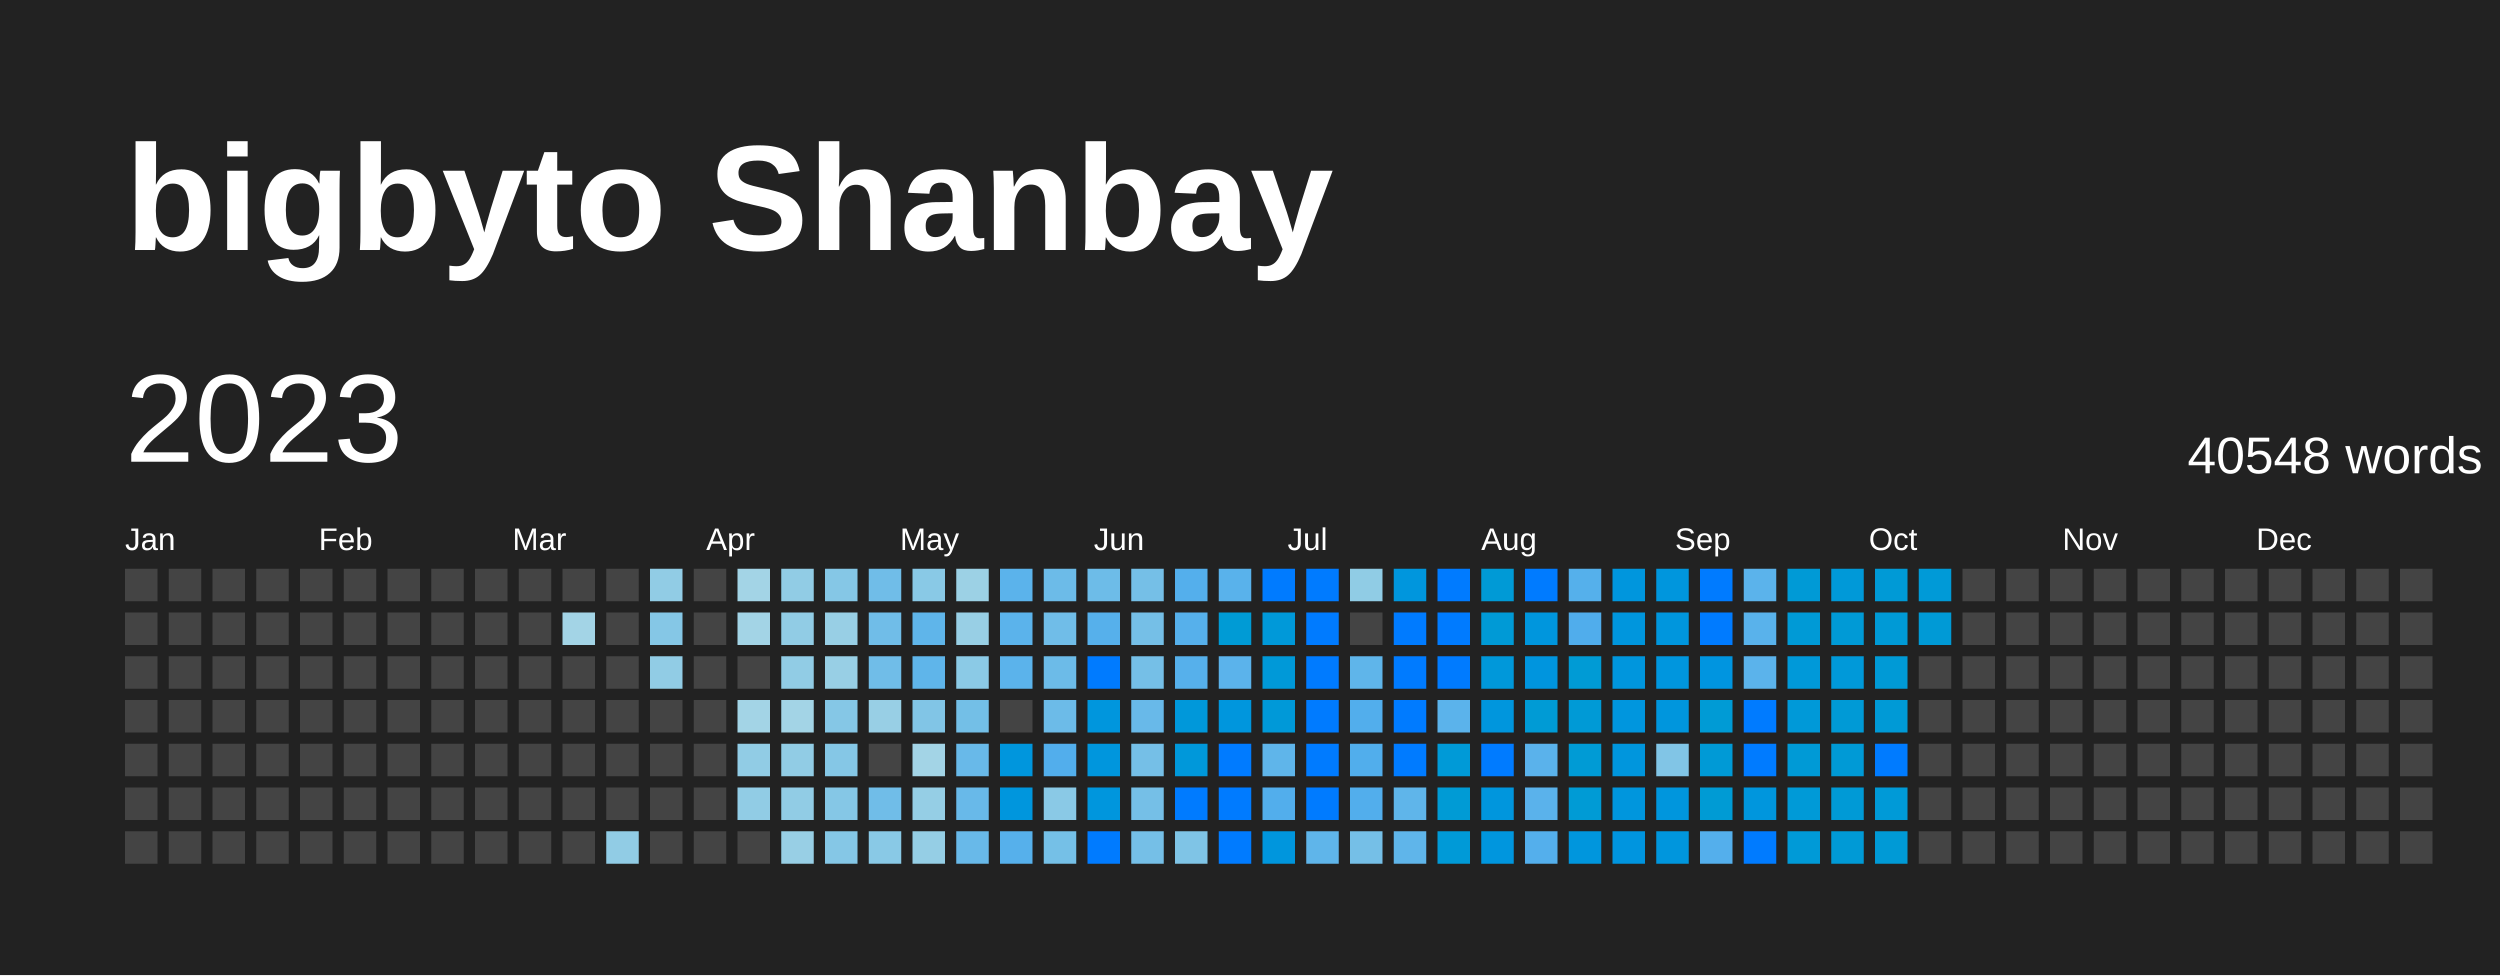
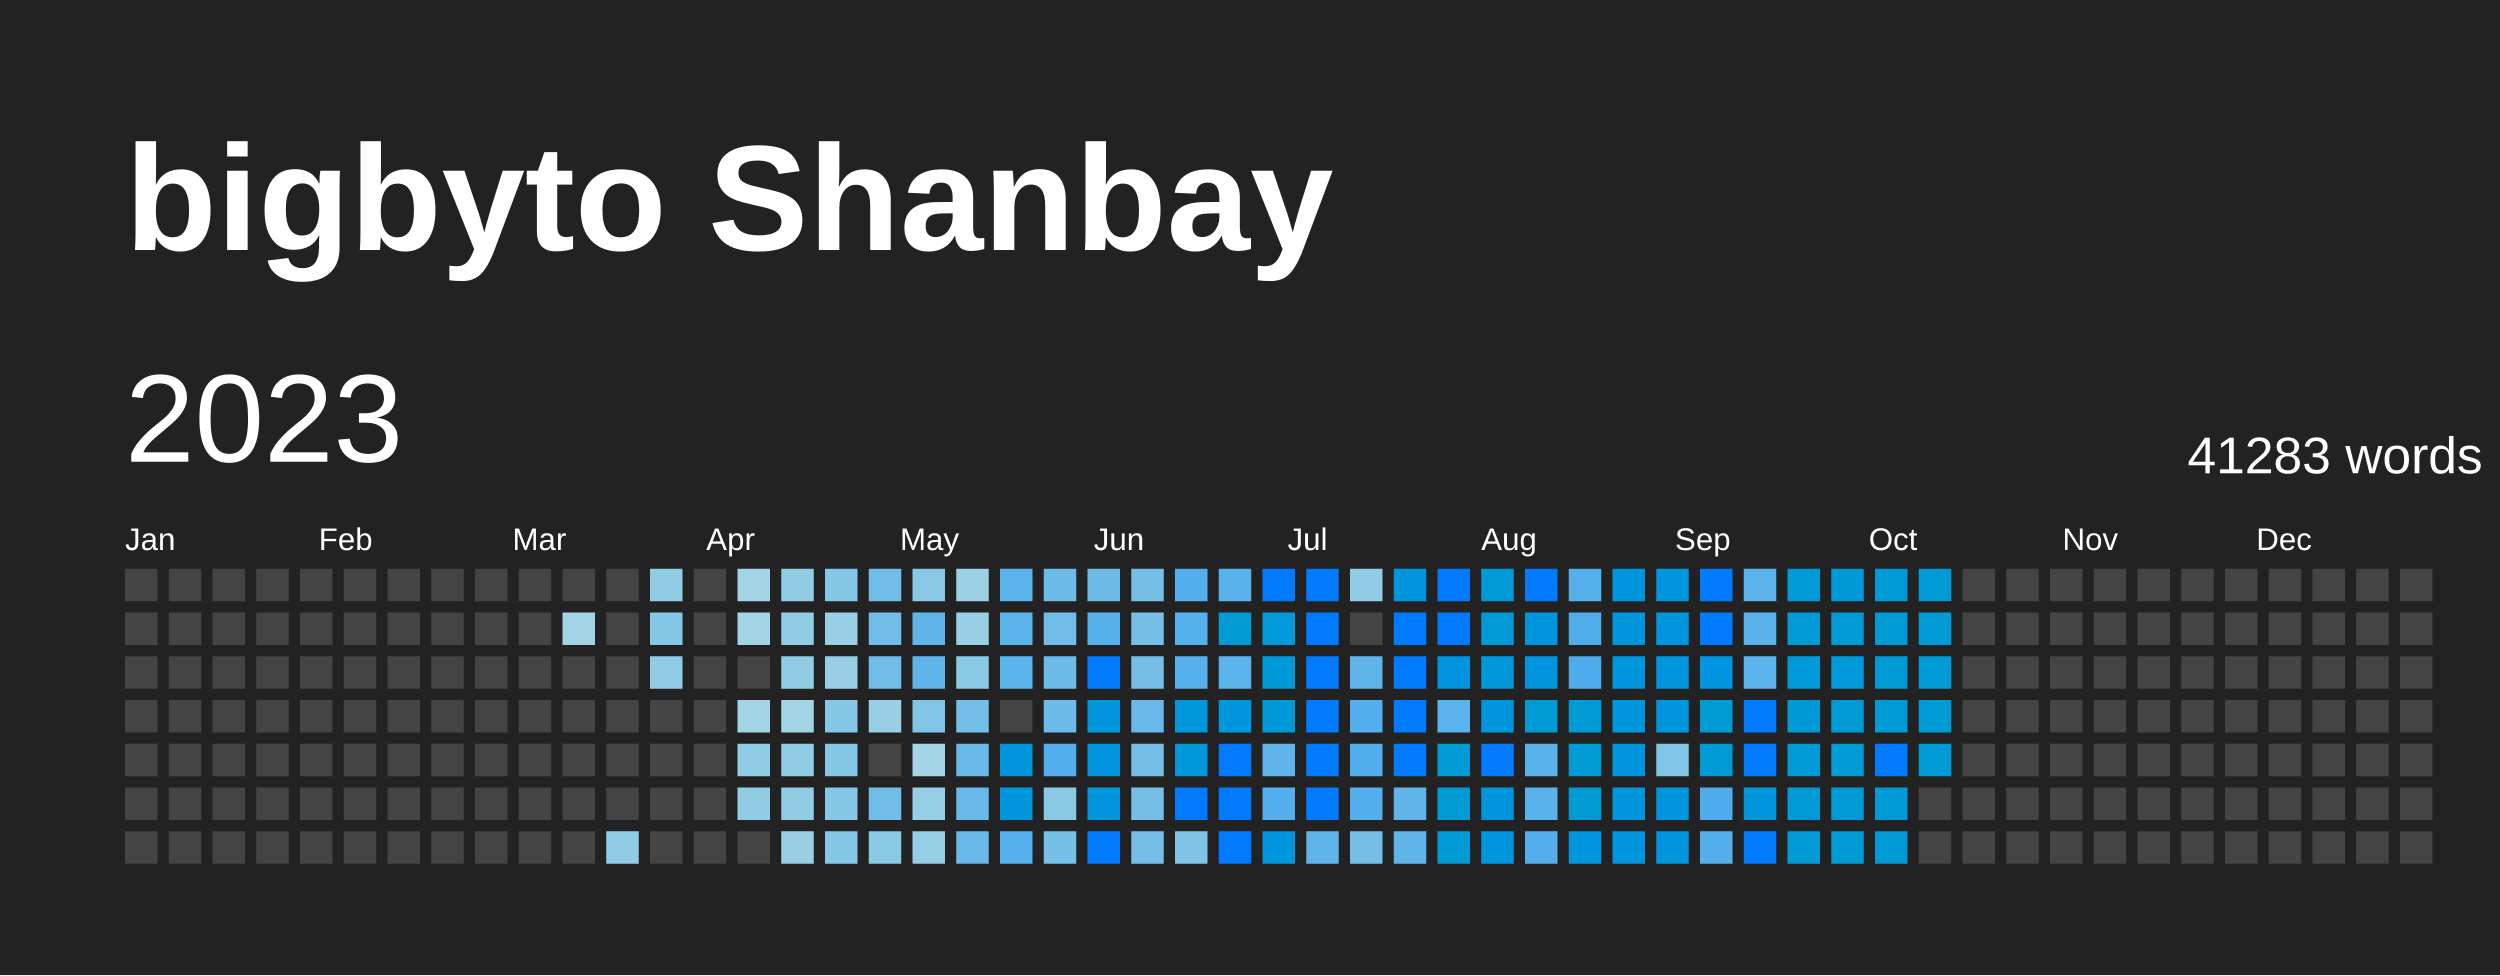
<svg xmlns="http://www.w3.org/2000/svg" baseProfile="full" height="78mm" version="1.1" viewBox="0,0,200,78" width="200mm">
  <defs />
  <rect fill="#222222" height="78" width="200" x="0" y="0" />
  <text fill="#FFFFFF" style="font-size:12px; font-family:Arial; font-weight:bold;" x="10" y="20">bigbyto Shanbay</text>
  <text dominant-baseline="hanging" fill="#FFFFFF" style="font-size:10.0px; font-family:Arial;" x="10" y="30">2023</text>
-   <text dominant-baseline="hanging" fill="#FFFFFF" style="font-size:4.125px; font-family:Arial;" x="175" y="35">40548 words</text>
+   <text dominant-baseline="hanging" fill="#FFFFFF" style="font-size:4.125px; font-family:Arial;" x="175" y="35">41283 words</text>
  <text fill="#FFFFFF" style="font-size:2.5px; font-family:Arial" x="10.0" y="44">Jan</text>
  <text fill="#FFFFFF" style="font-size:2.5px; font-family:Arial" x="25.5" y="44">Feb</text>
  <text fill="#FFFFFF" style="font-size:2.5px; font-family:Arial" x="41.0" y="44">Mar</text>
  <text fill="#FFFFFF" style="font-size:2.5px; font-family:Arial" x="56.5" y="44">Apr</text>
  <text fill="#FFFFFF" style="font-size:2.5px; font-family:Arial" x="72.0" y="44">May</text>
  <text fill="#FFFFFF" style="font-size:2.5px; font-family:Arial" x="87.5" y="44">Jun</text>
  <text fill="#FFFFFF" style="font-size:2.5px; font-family:Arial" x="103.0" y="44">Jul</text>
  <text fill="#FFFFFF" style="font-size:2.5px; font-family:Arial" x="118.5" y="44">Aug</text>
  <text fill="#FFFFFF" style="font-size:2.5px; font-family:Arial" x="134.0" y="44">Sep</text>
  <text fill="#FFFFFF" style="font-size:2.5px; font-family:Arial" x="149.5" y="44">Oct</text>
  <text fill="#FFFFFF" style="font-size:2.5px; font-family:Arial" x="165.0" y="44">Nov</text>
  <text fill="#FFFFFF" style="font-size:2.5px; font-family:Arial" x="180.5" y="44">Dec</text>
  <rect fill="#444444" height="2.6" width="2.6" x="10.0" y="45.5" />
  <rect fill="#444444" height="2.6" width="2.6" x="10.0" y="49.0" />
  <rect fill="#444444" height="2.6" width="2.6" x="10.0" y="52.5" />
  <rect fill="#444444" height="2.6" width="2.6" x="10.0" y="56.0" />
  <rect fill="#444444" height="2.6" width="2.6" x="10.0" y="59.5" />
  <rect fill="#444444" height="2.6" width="2.6" x="10.0" y="63.0" />
  <rect fill="#444444" height="2.6" width="2.6" x="10.0" y="66.5" />
  <rect fill="#444444" height="2.6" width="2.6" x="13.5" y="45.5" />
  <rect fill="#444444" height="2.6" width="2.6" x="13.5" y="49.0" />
  <rect fill="#444444" height="2.6" width="2.6" x="13.5" y="52.5" />
  <rect fill="#444444" height="2.6" width="2.6" x="13.5" y="56.0" />
  <rect fill="#444444" height="2.6" width="2.6" x="13.5" y="59.5" />
  <rect fill="#444444" height="2.6" width="2.6" x="13.5" y="63.0" />
  <rect fill="#444444" height="2.6" width="2.6" x="13.5" y="66.5" />
  <rect fill="#444444" height="2.6" width="2.6" x="17.0" y="45.5" />
  <rect fill="#444444" height="2.6" width="2.6" x="17.0" y="49.0" />
  <rect fill="#444444" height="2.6" width="2.6" x="17.0" y="52.5" />
  <rect fill="#444444" height="2.6" width="2.6" x="17.0" y="56.0" />
  <rect fill="#444444" height="2.6" width="2.6" x="17.0" y="59.5" />
  <rect fill="#444444" height="2.6" width="2.6" x="17.0" y="63.0" />
  <rect fill="#444444" height="2.6" width="2.6" x="17.0" y="66.5" />
  <rect fill="#444444" height="2.6" width="2.6" x="20.5" y="45.5" />
  <rect fill="#444444" height="2.6" width="2.6" x="20.5" y="49.0" />
  <rect fill="#444444" height="2.6" width="2.6" x="20.5" y="52.5" />
  <rect fill="#444444" height="2.6" width="2.6" x="20.5" y="56.0" />
  <rect fill="#444444" height="2.6" width="2.6" x="20.5" y="59.5" />
  <rect fill="#444444" height="2.6" width="2.6" x="20.5" y="63.0" />
  <rect fill="#444444" height="2.6" width="2.6" x="20.5" y="66.5" />
  <rect fill="#444444" height="2.6" width="2.6" x="24.0" y="45.5" />
  <rect fill="#444444" height="2.6" width="2.6" x="24.0" y="49.0" />
  <rect fill="#444444" height="2.6" width="2.6" x="24.0" y="52.5" />
  <rect fill="#444444" height="2.6" width="2.6" x="24.0" y="56.0" />
  <rect fill="#444444" height="2.6" width="2.6" x="24.0" y="59.5" />
  <rect fill="#444444" height="2.6" width="2.6" x="24.0" y="63.0" />
  <rect fill="#444444" height="2.6" width="2.6" x="24.0" y="66.5" />
  <rect fill="#444444" height="2.6" width="2.6" x="27.5" y="45.5" />
  <rect fill="#444444" height="2.6" width="2.6" x="27.5" y="49.0" />
  <rect fill="#444444" height="2.6" width="2.6" x="27.5" y="52.5" />
  <rect fill="#444444" height="2.6" width="2.6" x="27.5" y="56.0" />
  <rect fill="#444444" height="2.6" width="2.6" x="27.5" y="59.5" />
  <rect fill="#444444" height="2.6" width="2.6" x="27.5" y="63.0" />
  <rect fill="#444444" height="2.6" width="2.6" x="27.5" y="66.5" />
  <rect fill="#444444" height="2.6" width="2.6" x="31.0" y="45.5" />
  <rect fill="#444444" height="2.6" width="2.6" x="31.0" y="49.0" />
  <rect fill="#444444" height="2.6" width="2.6" x="31.0" y="52.5" />
  <rect fill="#444444" height="2.6" width="2.6" x="31.0" y="56.0" />
  <rect fill="#444444" height="2.6" width="2.6" x="31.0" y="59.5" />
  <rect fill="#444444" height="2.6" width="2.6" x="31.0" y="63.0" />
  <rect fill="#444444" height="2.6" width="2.6" x="31.0" y="66.5" />
  <rect fill="#444444" height="2.6" width="2.6" x="34.5" y="45.5" />
  <rect fill="#444444" height="2.6" width="2.6" x="34.5" y="49.0" />
  <rect fill="#444444" height="2.6" width="2.6" x="34.5" y="52.5" />
  <rect fill="#444444" height="2.6" width="2.6" x="34.5" y="56.0" />
  <rect fill="#444444" height="2.6" width="2.6" x="34.5" y="59.5" />
  <rect fill="#444444" height="2.6" width="2.6" x="34.5" y="63.0" />
  <rect fill="#444444" height="2.6" width="2.6" x="34.5" y="66.5" />
  <rect fill="#444444" height="2.6" width="2.6" x="38.0" y="45.5" />
  <rect fill="#444444" height="2.6" width="2.6" x="38.0" y="49.0" />
  <rect fill="#444444" height="2.6" width="2.6" x="38.0" y="52.5" />
  <rect fill="#444444" height="2.6" width="2.6" x="38.0" y="56.0" />
  <rect fill="#444444" height="2.6" width="2.6" x="38.0" y="59.5" />
  <rect fill="#444444" height="2.6" width="2.6" x="38.0" y="63.0" />
  <rect fill="#444444" height="2.6" width="2.6" x="38.0" y="66.5" />
  <rect fill="#444444" height="2.6" width="2.6" x="41.5" y="45.5" />
  <rect fill="#444444" height="2.6" width="2.6" x="41.5" y="49.0" />
  <rect fill="#444444" height="2.6" width="2.6" x="41.5" y="52.5" />
  <rect fill="#444444" height="2.6" width="2.6" x="41.5" y="56.0" />
  <rect fill="#444444" height="2.6" width="2.6" x="41.5" y="59.5" />
  <rect fill="#444444" height="2.6" width="2.6" x="41.5" y="63.0" />
  <rect fill="#444444" height="2.6" width="2.6" x="41.5" y="66.5" />
  <rect fill="#444444" height="2.6" width="2.6" x="45.0" y="45.5" />
  <rect fill="#a3d4e6" height="2.6" width="2.6" x="45.0" y="49.0" />
  <rect fill="#444444" height="2.6" width="2.6" x="45.0" y="52.5" />
  <rect fill="#444444" height="2.6" width="2.6" x="45.0" y="56.0" />
  <rect fill="#444444" height="2.6" width="2.6" x="45.0" y="59.5" />
  <rect fill="#444444" height="2.6" width="2.6" x="45.0" y="63.0" />
  <rect fill="#444444" height="2.6" width="2.6" x="45.0" y="66.5" />
  <rect fill="#444444" height="2.6" width="2.6" x="48.5" y="45.5" />
  <rect fill="#444444" height="2.6" width="2.6" x="48.5" y="49.0" />
  <rect fill="#444444" height="2.6" width="2.6" x="48.5" y="52.5" />
  <rect fill="#444444" height="2.6" width="2.6" x="48.5" y="56.0" />
  <rect fill="#444444" height="2.6" width="2.6" x="48.5" y="59.5" />
  <rect fill="#444444" height="2.6" width="2.6" x="48.5" y="63.0" />
  <rect fill="#91cce5" height="2.6" width="2.6" x="48.5" y="66.5" />
  <rect fill="#91cce5" height="2.6" width="2.6" x="52.0" y="45.5" />
  <rect fill="#85c7e6" height="2.6" width="2.6" x="52.0" y="49.0" />
  <rect fill="#91cce5" height="2.6" width="2.6" x="52.0" y="52.5" />
  <rect fill="#444444" height="2.6" width="2.6" x="52.0" y="56.0" />
  <rect fill="#444444" height="2.6" width="2.6" x="52.0" y="59.5" />
  <rect fill="#444444" height="2.6" width="2.6" x="52.0" y="63.0" />
  <rect fill="#444444" height="2.6" width="2.6" x="52.0" y="66.5" />
  <rect fill="#444444" height="2.6" width="2.6" x="55.5" y="45.5" />
  <rect fill="#444444" height="2.6" width="2.6" x="55.5" y="49.0" />
  <rect fill="#444444" height="2.6" width="2.6" x="55.5" y="52.5" />
  <rect fill="#444444" height="2.6" width="2.6" x="55.5" y="56.0" />
  <rect fill="#444444" height="2.6" width="2.6" x="55.5" y="59.5" />
  <rect fill="#444444" height="2.6" width="2.6" x="55.5" y="63.0" />
  <rect fill="#444444" height="2.6" width="2.6" x="55.5" y="66.5" />
  <rect fill="#a3d4e6" height="2.6" width="2.6" x="59.0" y="45.5" />
  <rect fill="#a3d4e6" height="2.6" width="2.6" x="59.0" y="49.0" />
  <rect fill="#444444" height="2.6" width="2.6" x="59.0" y="52.5" />
  <rect fill="#a3d4e6" height="2.6" width="2.6" x="59.0" y="56.0" />
  <rect fill="#91cce5" height="2.6" width="2.6" x="59.0" y="59.5" />
  <rect fill="#91cce5" height="2.6" width="2.6" x="59.0" y="63.0" />
  <rect fill="#444444" height="2.6" width="2.6" x="59.0" y="66.5" />
  <rect fill="#91cce5" height="2.6" width="2.6" x="62.5" y="45.5" />
  <rect fill="#91cce5" height="2.6" width="2.6" x="62.5" y="49.0" />
  <rect fill="#91cce5" height="2.6" width="2.6" x="62.5" y="52.5" />
  <rect fill="#a3d4e6" height="2.6" width="2.6" x="62.5" y="56.0" />
  <rect fill="#91cce5" height="2.6" width="2.6" x="62.5" y="59.5" />
  <rect fill="#91cce5" height="2.6" width="2.6" x="62.5" y="63.0" />
  <rect fill="#98cfe5" height="2.6" width="2.6" x="62.5" y="66.5" />
  <rect fill="#85c7e6" height="2.6" width="2.6" x="66.0" y="45.5" />
  <rect fill="#98cfe5" height="2.6" width="2.6" x="66.0" y="49.0" />
  <rect fill="#98cfe5" height="2.6" width="2.6" x="66.0" y="52.5" />
  <rect fill="#85c7e6" height="2.6" width="2.6" x="66.0" y="56.0" />
  <rect fill="#85c7e6" height="2.6" width="2.6" x="66.0" y="59.5" />
  <rect fill="#85c7e6" height="2.6" width="2.6" x="66.0" y="63.0" />
  <rect fill="#85c7e6" height="2.6" width="2.6" x="66.0" y="66.5" />
  <rect fill="#70bde8" height="2.6" width="2.6" x="69.5" y="45.5" />
  <rect fill="#70bde8" height="2.6" width="2.6" x="69.5" y="49.0" />
  <rect fill="#70bde8" height="2.6" width="2.6" x="69.5" y="52.5" />
  <rect fill="#98cfe5" height="2.6" width="2.6" x="69.5" y="56.0" />
  <rect fill="#444444" height="2.6" width="2.6" x="69.5" y="59.5" />
  <rect fill="#70bde8" height="2.6" width="2.6" x="69.5" y="63.0" />
  <rect fill="#89c9e6" height="2.6" width="2.6" x="69.5" y="66.5" />
  <rect fill="#89c9e6" height="2.6" width="2.6" x="73.0" y="45.5" />
  <rect fill="#5fb5ea" height="2.6" width="2.6" x="73.0" y="49.0" />
  <rect fill="#5fb5ea" height="2.6" width="2.6" x="73.0" y="52.5" />
  <rect fill="#81c5e6" height="2.6" width="2.6" x="73.0" y="56.0" />
  <rect fill="#a3d4e6" height="2.6" width="2.6" x="73.0" y="59.5" />
  <rect fill="#95cee5" height="2.6" width="2.6" x="73.0" y="63.0" />
  <rect fill="#95cee5" height="2.6" width="2.6" x="73.0" y="66.5" />
  <rect fill="#9cd1e5" height="2.6" width="2.6" x="76.5" y="45.5" />
  <rect fill="#98cfe5" height="2.6" width="2.6" x="76.5" y="49.0" />
  <rect fill="#8bcae6" height="2.6" width="2.6" x="76.5" y="52.5" />
  <rect fill="#73bfe7" height="2.6" width="2.6" x="76.5" y="56.0" />
  <rect fill="#68b9e9" height="2.6" width="2.6" x="76.5" y="59.5" />
  <rect fill="#68b9e9" height="2.6" width="2.6" x="76.5" y="63.0" />
  <rect fill="#68b9e9" height="2.6" width="2.6" x="76.5" y="66.5" />
  <rect fill="#5bb3eb" height="2.6" width="2.6" x="80.0" y="45.5" />
  <rect fill="#5bb3eb" height="2.6" width="2.6" x="80.0" y="49.0" />
  <rect fill="#5bb3eb" height="2.6" width="2.6" x="80.0" y="52.5" />
  <rect fill="#444444" height="2.6" width="2.6" x="80.0" y="56.0" />
  <rect fill="#0096dd" height="2.6" width="2.6" x="80.0" y="59.5" />
  <rect fill="#0096dd" height="2.6" width="2.6" x="80.0" y="63.0" />
  <rect fill="#56b0eb" height="2.6" width="2.6" x="80.0" y="66.5" />
  <rect fill="#6cbbe8" height="2.6" width="2.6" x="83.5" y="45.5" />
  <rect fill="#70bde8" height="2.6" width="2.6" x="83.5" y="49.0" />
  <rect fill="#6cbbe8" height="2.6" width="2.6" x="83.5" y="52.5" />
  <rect fill="#6cbbe8" height="2.6" width="2.6" x="83.5" y="56.0" />
  <rect fill="#52aeec" height="2.6" width="2.6" x="83.5" y="59.5" />
  <rect fill="#8ac9e6" height="2.6" width="2.6" x="83.5" y="63.0" />
  <rect fill="#75c0e7" height="2.6" width="2.6" x="83.5" y="66.5" />
  <rect fill="#6dbce8" height="2.6" width="2.6" x="87.0" y="45.5" />
  <rect fill="#56b0eb" height="2.6" width="2.6" x="87.0" y="49.0" />
  <rect fill="#007BFF" height="2.6" width="2.6" x="87.0" y="52.5" />
  <rect fill="#0096dd" height="2.6" width="2.6" x="87.0" y="56.0" />
  <rect fill="#0096dd" height="2.6" width="2.6" x="87.0" y="59.5" />
  <rect fill="#0096dd" height="2.6" width="2.6" x="87.0" y="63.0" />
  <rect fill="#007BFF" height="2.6" width="2.6" x="87.0" y="66.5" />
  <rect fill="#75bfe7" height="2.6" width="2.6" x="90.5" y="45.5" />
  <rect fill="#75bfe7" height="2.6" width="2.6" x="90.5" y="49.0" />
  <rect fill="#75bfe7" height="2.6" width="2.6" x="90.5" y="52.5" />
  <rect fill="#68b9e9" height="2.6" width="2.6" x="90.5" y="56.0" />
  <rect fill="#75bfe7" height="2.6" width="2.6" x="90.5" y="59.5" />
  <rect fill="#75bfe7" height="2.6" width="2.6" x="90.5" y="63.0" />
  <rect fill="#75bfe7" height="2.6" width="2.6" x="90.5" y="66.5" />
  <rect fill="#54afec" height="2.6" width="2.6" x="94.0" y="45.5" />
  <rect fill="#56b0eb" height="2.6" width="2.6" x="94.0" y="49.0" />
  <rect fill="#56b0eb" height="2.6" width="2.6" x="94.0" y="52.5" />
  <rect fill="#0098da" height="2.6" width="2.6" x="94.0" y="56.0" />
  <rect fill="#0098da" height="2.6" width="2.6" x="94.0" y="59.5" />
  <rect fill="#007BFF" height="2.6" width="2.6" x="94.0" y="63.0" />
  <rect fill="#7fc4e6" height="2.6" width="2.6" x="94.0" y="66.5" />
  <rect fill="#59b2eb" height="2.6" width="2.6" x="97.5" y="45.5" />
  <rect fill="#009bd5" height="2.6" width="2.6" x="97.5" y="49.0" />
  <rect fill="#5bb3eb" height="2.6" width="2.6" x="97.5" y="52.5" />
  <rect fill="#0096dd" height="2.6" width="2.6" x="97.5" y="56.0" />
  <rect fill="#007BFF" height="2.6" width="2.6" x="97.5" y="59.5" />
  <rect fill="#007BFF" height="2.6" width="2.6" x="97.5" y="63.0" />
  <rect fill="#007BFF" height="2.6" width="2.6" x="97.5" y="66.5" />
  <rect fill="#007BFF" height="2.6" width="2.6" x="101.0" y="45.5" />
  <rect fill="#0099d9" height="2.6" width="2.6" x="101.0" y="49.0" />
  <rect fill="#0099d8" height="2.6" width="2.6" x="101.0" y="52.5" />
  <rect fill="#0099d8" height="2.6" width="2.6" x="101.0" y="56.0" />
  <rect fill="#5fb5ea" height="2.6" width="2.6" x="101.0" y="59.5" />
  <rect fill="#52aeec" height="2.6" width="2.6" x="101.0" y="63.0" />
  <rect fill="#0096dd" height="2.6" width="2.6" x="101.0" y="66.5" />
  <rect fill="#007BFF" height="2.6" width="2.6" x="104.5" y="45.5" />
  <rect fill="#007BFF" height="2.6" width="2.6" x="104.5" y="49.0" />
  <rect fill="#007BFF" height="2.6" width="2.6" x="104.5" y="52.5" />
  <rect fill="#007BFF" height="2.6" width="2.6" x="104.5" y="56.0" />
  <rect fill="#007BFF" height="2.6" width="2.6" x="104.5" y="59.5" />
  <rect fill="#007BFF" height="2.6" width="2.6" x="104.5" y="63.0" />
  <rect fill="#5fb5ea" height="2.6" width="2.6" x="104.5" y="66.5" />
  <rect fill="#90cce5" height="2.6" width="2.6" x="108.0" y="45.5" />
  <rect fill="#444444" height="2.6" width="2.6" x="108.0" y="49.0" />
  <rect fill="#5fb5ea" height="2.6" width="2.6" x="108.0" y="52.5" />
  <rect fill="#52aeec" height="2.6" width="2.6" x="108.0" y="56.0" />
  <rect fill="#51aeec" height="2.6" width="2.6" x="108.0" y="59.5" />
  <rect fill="#52aeec" height="2.6" width="2.6" x="108.0" y="63.0" />
  <rect fill="#75bfe7" height="2.6" width="2.6" x="108.0" y="66.5" />
  <rect fill="#0096dd" height="2.6" width="2.6" x="111.5" y="45.5" />
  <rect fill="#007BFF" height="2.6" width="2.6" x="111.5" y="49.0" />
  <rect fill="#007BFF" height="2.6" width="2.6" x="111.5" y="52.5" />
  <rect fill="#007BFF" height="2.6" width="2.6" x="111.5" y="56.0" />
  <rect fill="#007BFF" height="2.6" width="2.6" x="111.5" y="59.5" />
  <rect fill="#5fb5ea" height="2.6" width="2.6" x="111.5" y="63.0" />
  <rect fill="#5fb5ea" height="2.6" width="2.6" x="111.5" y="66.5" />
  <rect fill="#007BFF" height="2.6" width="2.6" x="115.0" y="45.5" />
  <rect fill="#007BFF" height="2.6" width="2.6" x="115.0" y="49.0" />
-   <rect fill="#007BFF" height="2.6" width="2.6" x="115.0" y="52.5" />
+   <rect fill="#0094e0" height="2.6" width="2.6" x="115.0" y="52.5" />
  <rect fill="#5bb3eb" height="2.6" width="2.6" x="115.0" y="56.0" />
  <rect fill="#009ad7" height="2.6" width="2.6" x="115.0" y="59.5" />
  <rect fill="#009bd5" height="2.6" width="2.6" x="115.0" y="63.0" />
  <rect fill="#009ad7" height="2.6" width="2.6" x="115.0" y="66.5" />
  <rect fill="#009ad6" height="2.6" width="2.6" x="118.5" y="45.5" />
  <rect fill="#009ad6" height="2.6" width="2.6" x="118.5" y="49.0" />
  <rect fill="#0098da" height="2.6" width="2.6" x="118.5" y="52.5" />
  <rect fill="#0096dd" height="2.6" width="2.6" x="118.5" y="56.0" />
  <rect fill="#007BFF" height="2.6" width="2.6" x="118.5" y="59.5" />
  <rect fill="#0096dd" height="2.6" width="2.6" x="118.5" y="63.0" />
  <rect fill="#0096de" height="2.6" width="2.6" x="118.5" y="66.5" />
  <rect fill="#007BFF" height="2.6" width="2.6" x="122.0" y="45.5" />
  <rect fill="#0096dd" height="2.6" width="2.6" x="122.0" y="49.0" />
  <rect fill="#0095de" height="2.6" width="2.6" x="122.0" y="52.5" />
  <rect fill="#009bd5" height="2.6" width="2.6" x="122.0" y="56.0" />
  <rect fill="#5ab2eb" height="2.6" width="2.6" x="122.0" y="59.5" />
  <rect fill="#5ab2eb" height="2.6" width="2.6" x="122.0" y="63.0" />
  <rect fill="#54afec" height="2.6" width="2.6" x="122.0" y="66.5" />
  <rect fill="#55b0eb" height="2.6" width="2.6" x="125.5" y="45.5" />
  <rect fill="#50adec" height="2.6" width="2.6" x="125.5" y="49.0" />
-   <rect fill="#009bd5" height="2.6" width="2.6" x="125.5" y="52.5" />
+   <rect fill="#4eaced" height="2.6" width="2.6" x="125.5" y="52.5" />
  <rect fill="#009ad6" height="2.6" width="2.6" x="125.5" y="56.0" />
  <rect fill="#009bd5" height="2.6" width="2.6" x="125.5" y="59.5" />
  <rect fill="#009bd5" height="2.6" width="2.6" x="125.5" y="63.0" />
  <rect fill="#0096dd" height="2.6" width="2.6" x="125.5" y="66.5" />
  <rect fill="#0096dd" height="2.6" width="2.6" x="129.0" y="45.5" />
  <rect fill="#0096dd" height="2.6" width="2.6" x="129.0" y="49.0" />
  <rect fill="#0096dd" height="2.6" width="2.6" x="129.0" y="52.5" />
  <rect fill="#0096de" height="2.6" width="2.6" x="129.0" y="56.0" />
  <rect fill="#0096dd" height="2.6" width="2.6" x="129.0" y="59.5" />
  <rect fill="#0096dd" height="2.6" width="2.6" x="129.0" y="63.0" />
  <rect fill="#0095df" height="2.6" width="2.6" x="129.0" y="66.5" />
  <rect fill="#0096dd" height="2.6" width="2.6" x="132.5" y="45.5" />
  <rect fill="#0096dd" height="2.6" width="2.6" x="132.5" y="49.0" />
  <rect fill="#0096de" height="2.6" width="2.6" x="132.5" y="52.5" />
  <rect fill="#0096dd" height="2.6" width="2.6" x="132.5" y="56.0" />
  <rect fill="#81c5e6" height="2.6" width="2.6" x="132.5" y="59.5" />
  <rect fill="#0096dd" height="2.6" width="2.6" x="132.5" y="63.0" />
  <rect fill="#0096dd" height="2.6" width="2.6" x="132.5" y="66.5" />
  <rect fill="#007BFF" height="2.6" width="2.6" x="136.0" y="45.5" />
  <rect fill="#007BFF" height="2.6" width="2.6" x="136.0" y="49.0" />
  <rect fill="#0095e0" height="2.6" width="2.6" x="136.0" y="52.5" />
  <rect fill="#009bd5" height="2.6" width="2.6" x="136.0" y="56.0" />
  <rect fill="#009ad6" height="2.6" width="2.6" x="136.0" y="59.5" />
-   <rect fill="#009bd4" height="2.6" width="2.6" x="136.0" y="63.0" />
+   <rect fill="#4facec" height="2.6" width="2.6" x="136.0" y="63.0" />
  <rect fill="#54afec" height="2.6" width="2.6" x="136.0" y="66.5" />
  <rect fill="#5bb3eb" height="2.6" width="2.6" x="139.5" y="45.5" />
  <rect fill="#59b2eb" height="2.6" width="2.6" x="139.5" y="49.0" />
  <rect fill="#5bb3eb" height="2.6" width="2.6" x="139.5" y="52.5" />
  <rect fill="#007BFF" height="2.6" width="2.6" x="139.5" y="56.0" />
  <rect fill="#007BFF" height="2.6" width="2.6" x="139.5" y="59.5" />
  <rect fill="#0096dd" height="2.6" width="2.6" x="139.5" y="63.0" />
  <rect fill="#007BFF" height="2.6" width="2.6" x="139.5" y="66.5" />
  <rect fill="#009ad6" height="2.6" width="2.6" x="143.0" y="45.5" />
  <rect fill="#009ad6" height="2.6" width="2.6" x="143.0" y="49.0" />
  <rect fill="#0099d9" height="2.6" width="2.6" x="143.0" y="52.5" />
  <rect fill="#0099d8" height="2.6" width="2.6" x="143.0" y="56.0" />
  <rect fill="#009ad6" height="2.6" width="2.6" x="143.0" y="59.5" />
  <rect fill="#009ad7" height="2.6" width="2.6" x="143.0" y="63.0" />
  <rect fill="#009ad7" height="2.6" width="2.6" x="143.0" y="66.5" />
  <rect fill="#0099d8" height="2.6" width="2.6" x="146.5" y="45.5" />
  <rect fill="#009ad6" height="2.6" width="2.6" x="146.5" y="49.0" />
  <rect fill="#0099d9" height="2.6" width="2.6" x="146.5" y="52.5" />
  <rect fill="#009ad6" height="2.6" width="2.6" x="146.5" y="56.0" />
  <rect fill="#009ad6" height="2.6" width="2.6" x="146.5" y="59.5" />
  <rect fill="#009ad6" height="2.6" width="2.6" x="146.5" y="63.0" />
  <rect fill="#009ad6" height="2.6" width="2.6" x="146.5" y="66.5" />
  <rect fill="#009ad6" height="2.6" width="2.6" x="150.0" y="45.5" />
  <rect fill="#009ad6" height="2.6" width="2.6" x="150.0" y="49.0" />
  <rect fill="#009ad6" height="2.6" width="2.6" x="150.0" y="52.5" />
  <rect fill="#009ad6" height="2.6" width="2.6" x="150.0" y="56.0" />
  <rect fill="#007BFF" height="2.6" width="2.6" x="150.0" y="59.5" />
  <rect fill="#009ad7" height="2.6" width="2.6" x="150.0" y="63.0" />
  <rect fill="#009ad6" height="2.6" width="2.6" x="150.0" y="66.5" />
  <rect fill="#009ad7" height="2.6" width="2.6" x="153.5" y="45.5" />
  <rect fill="#009ad6" height="2.6" width="2.6" x="153.5" y="49.0" />
-   <rect fill="#444444" height="2.6" width="2.6" x="153.5" y="52.5" />
-   <rect fill="#444444" height="2.6" width="2.6" x="153.5" y="56.0" />
-   <rect fill="#444444" height="2.6" width="2.6" x="153.5" y="59.5" />
+   <rect fill="#009ad6" height="2.6" width="2.6" x="153.5" y="52.5" />
+   <rect fill="#009ad6" height="2.6" width="2.6" x="153.5" y="56.0" />
+   <rect fill="#009ad6" height="2.6" width="2.6" x="153.5" y="59.5" />
  <rect fill="#444444" height="2.6" width="2.6" x="153.5" y="63.0" />
  <rect fill="#444444" height="2.6" width="2.6" x="153.5" y="66.5" />
  <rect fill="#444444" height="2.6" width="2.6" x="157.0" y="45.5" />
  <rect fill="#444444" height="2.6" width="2.6" x="157.0" y="49.0" />
  <rect fill="#444444" height="2.6" width="2.6" x="157.0" y="52.5" />
  <rect fill="#444444" height="2.6" width="2.6" x="157.0" y="56.0" />
  <rect fill="#444444" height="2.6" width="2.6" x="157.0" y="59.5" />
  <rect fill="#444444" height="2.6" width="2.6" x="157.0" y="63.0" />
  <rect fill="#444444" height="2.6" width="2.6" x="157.0" y="66.5" />
  <rect fill="#444444" height="2.6" width="2.6" x="160.5" y="45.5" />
  <rect fill="#444444" height="2.6" width="2.6" x="160.5" y="49.0" />
  <rect fill="#444444" height="2.6" width="2.6" x="160.5" y="52.5" />
  <rect fill="#444444" height="2.6" width="2.6" x="160.5" y="56.0" />
  <rect fill="#444444" height="2.6" width="2.6" x="160.5" y="59.5" />
  <rect fill="#444444" height="2.6" width="2.6" x="160.5" y="63.0" />
  <rect fill="#444444" height="2.6" width="2.6" x="160.5" y="66.5" />
  <rect fill="#444444" height="2.6" width="2.6" x="164.0" y="45.5" />
  <rect fill="#444444" height="2.6" width="2.6" x="164.0" y="49.0" />
  <rect fill="#444444" height="2.6" width="2.6" x="164.0" y="52.5" />
  <rect fill="#444444" height="2.6" width="2.6" x="164.0" y="56.0" />
  <rect fill="#444444" height="2.6" width="2.6" x="164.0" y="59.5" />
  <rect fill="#444444" height="2.6" width="2.6" x="164.0" y="63.0" />
  <rect fill="#444444" height="2.6" width="2.6" x="164.0" y="66.5" />
  <rect fill="#444444" height="2.6" width="2.6" x="167.5" y="45.5" />
  <rect fill="#444444" height="2.6" width="2.6" x="167.5" y="49.0" />
  <rect fill="#444444" height="2.6" width="2.6" x="167.5" y="52.5" />
  <rect fill="#444444" height="2.6" width="2.6" x="167.5" y="56.0" />
  <rect fill="#444444" height="2.6" width="2.6" x="167.5" y="59.5" />
  <rect fill="#444444" height="2.6" width="2.6" x="167.5" y="63.0" />
  <rect fill="#444444" height="2.6" width="2.6" x="167.5" y="66.5" />
  <rect fill="#444444" height="2.6" width="2.6" x="171.0" y="45.5" />
  <rect fill="#444444" height="2.6" width="2.6" x="171.0" y="49.0" />
  <rect fill="#444444" height="2.6" width="2.6" x="171.0" y="52.5" />
  <rect fill="#444444" height="2.6" width="2.6" x="171.0" y="56.0" />
  <rect fill="#444444" height="2.6" width="2.6" x="171.0" y="59.5" />
  <rect fill="#444444" height="2.6" width="2.6" x="171.0" y="63.0" />
  <rect fill="#444444" height="2.6" width="2.6" x="171.0" y="66.5" />
  <rect fill="#444444" height="2.6" width="2.6" x="174.5" y="45.5" />
  <rect fill="#444444" height="2.6" width="2.6" x="174.5" y="49.0" />
  <rect fill="#444444" height="2.6" width="2.6" x="174.5" y="52.5" />
  <rect fill="#444444" height="2.6" width="2.6" x="174.5" y="56.0" />
  <rect fill="#444444" height="2.6" width="2.6" x="174.5" y="59.5" />
  <rect fill="#444444" height="2.6" width="2.6" x="174.5" y="63.0" />
  <rect fill="#444444" height="2.6" width="2.6" x="174.5" y="66.5" />
  <rect fill="#444444" height="2.6" width="2.6" x="178.0" y="45.5" />
  <rect fill="#444444" height="2.6" width="2.6" x="178.0" y="49.0" />
  <rect fill="#444444" height="2.6" width="2.6" x="178.0" y="52.5" />
  <rect fill="#444444" height="2.6" width="2.6" x="178.0" y="56.0" />
  <rect fill="#444444" height="2.6" width="2.6" x="178.0" y="59.5" />
  <rect fill="#444444" height="2.6" width="2.6" x="178.0" y="63.0" />
  <rect fill="#444444" height="2.6" width="2.6" x="178.0" y="66.5" />
  <rect fill="#444444" height="2.6" width="2.6" x="181.5" y="45.5" />
  <rect fill="#444444" height="2.6" width="2.6" x="181.5" y="49.0" />
  <rect fill="#444444" height="2.6" width="2.6" x="181.5" y="52.5" />
  <rect fill="#444444" height="2.6" width="2.6" x="181.5" y="56.0" />
  <rect fill="#444444" height="2.6" width="2.6" x="181.5" y="59.5" />
  <rect fill="#444444" height="2.6" width="2.6" x="181.5" y="63.0" />
  <rect fill="#444444" height="2.6" width="2.6" x="181.5" y="66.5" />
  <rect fill="#444444" height="2.6" width="2.6" x="185.0" y="45.5" />
  <rect fill="#444444" height="2.6" width="2.6" x="185.0" y="49.0" />
  <rect fill="#444444" height="2.6" width="2.6" x="185.0" y="52.5" />
  <rect fill="#444444" height="2.6" width="2.6" x="185.0" y="56.0" />
  <rect fill="#444444" height="2.6" width="2.6" x="185.0" y="59.5" />
  <rect fill="#444444" height="2.6" width="2.6" x="185.0" y="63.0" />
  <rect fill="#444444" height="2.6" width="2.6" x="185.0" y="66.5" />
  <rect fill="#444444" height="2.6" width="2.6" x="188.5" y="45.5" />
  <rect fill="#444444" height="2.6" width="2.6" x="188.5" y="49.0" />
  <rect fill="#444444" height="2.6" width="2.6" x="188.5" y="52.5" />
  <rect fill="#444444" height="2.6" width="2.6" x="188.5" y="56.0" />
  <rect fill="#444444" height="2.6" width="2.6" x="188.5" y="59.5" />
  <rect fill="#444444" height="2.6" width="2.6" x="188.5" y="63.0" />
  <rect fill="#444444" height="2.6" width="2.6" x="188.5" y="66.5" />
  <rect fill="#444444" height="2.6" width="2.6" x="192.0" y="45.5" />
  <rect fill="#444444" height="2.6" width="2.6" x="192.0" y="49.0" />
  <rect fill="#444444" height="2.6" width="2.6" x="192.0" y="52.5" />
  <rect fill="#444444" height="2.6" width="2.6" x="192.0" y="56.0" />
  <rect fill="#444444" height="2.6" width="2.6" x="192.0" y="59.5" />
  <rect fill="#444444" height="2.6" width="2.6" x="192.0" y="63.0" />
  <rect fill="#444444" height="2.6" width="2.6" x="192.0" y="66.5" />
</svg>
